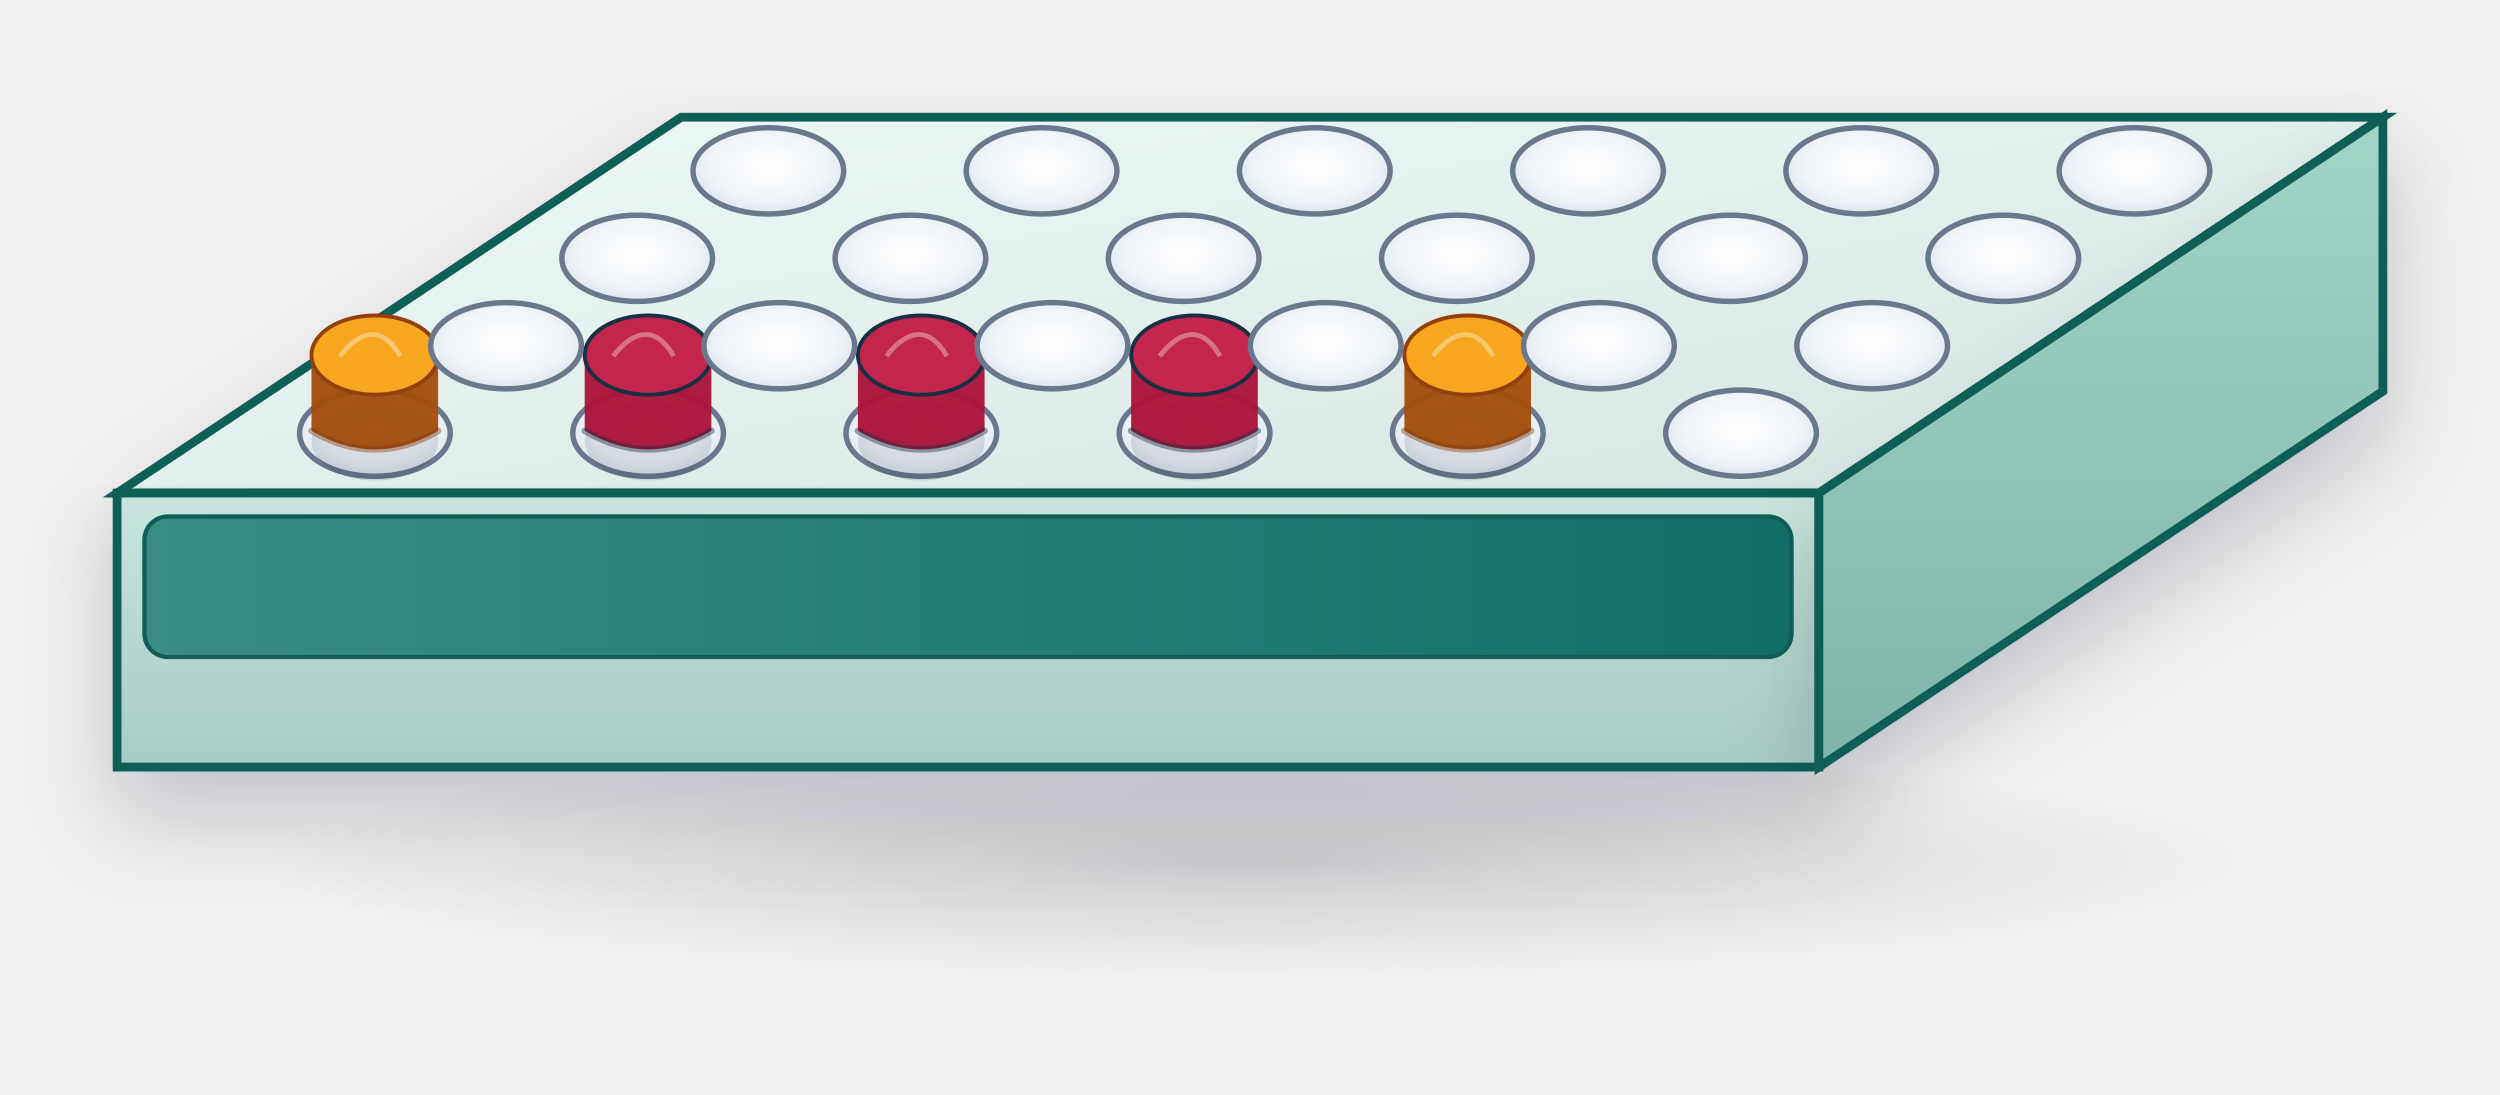
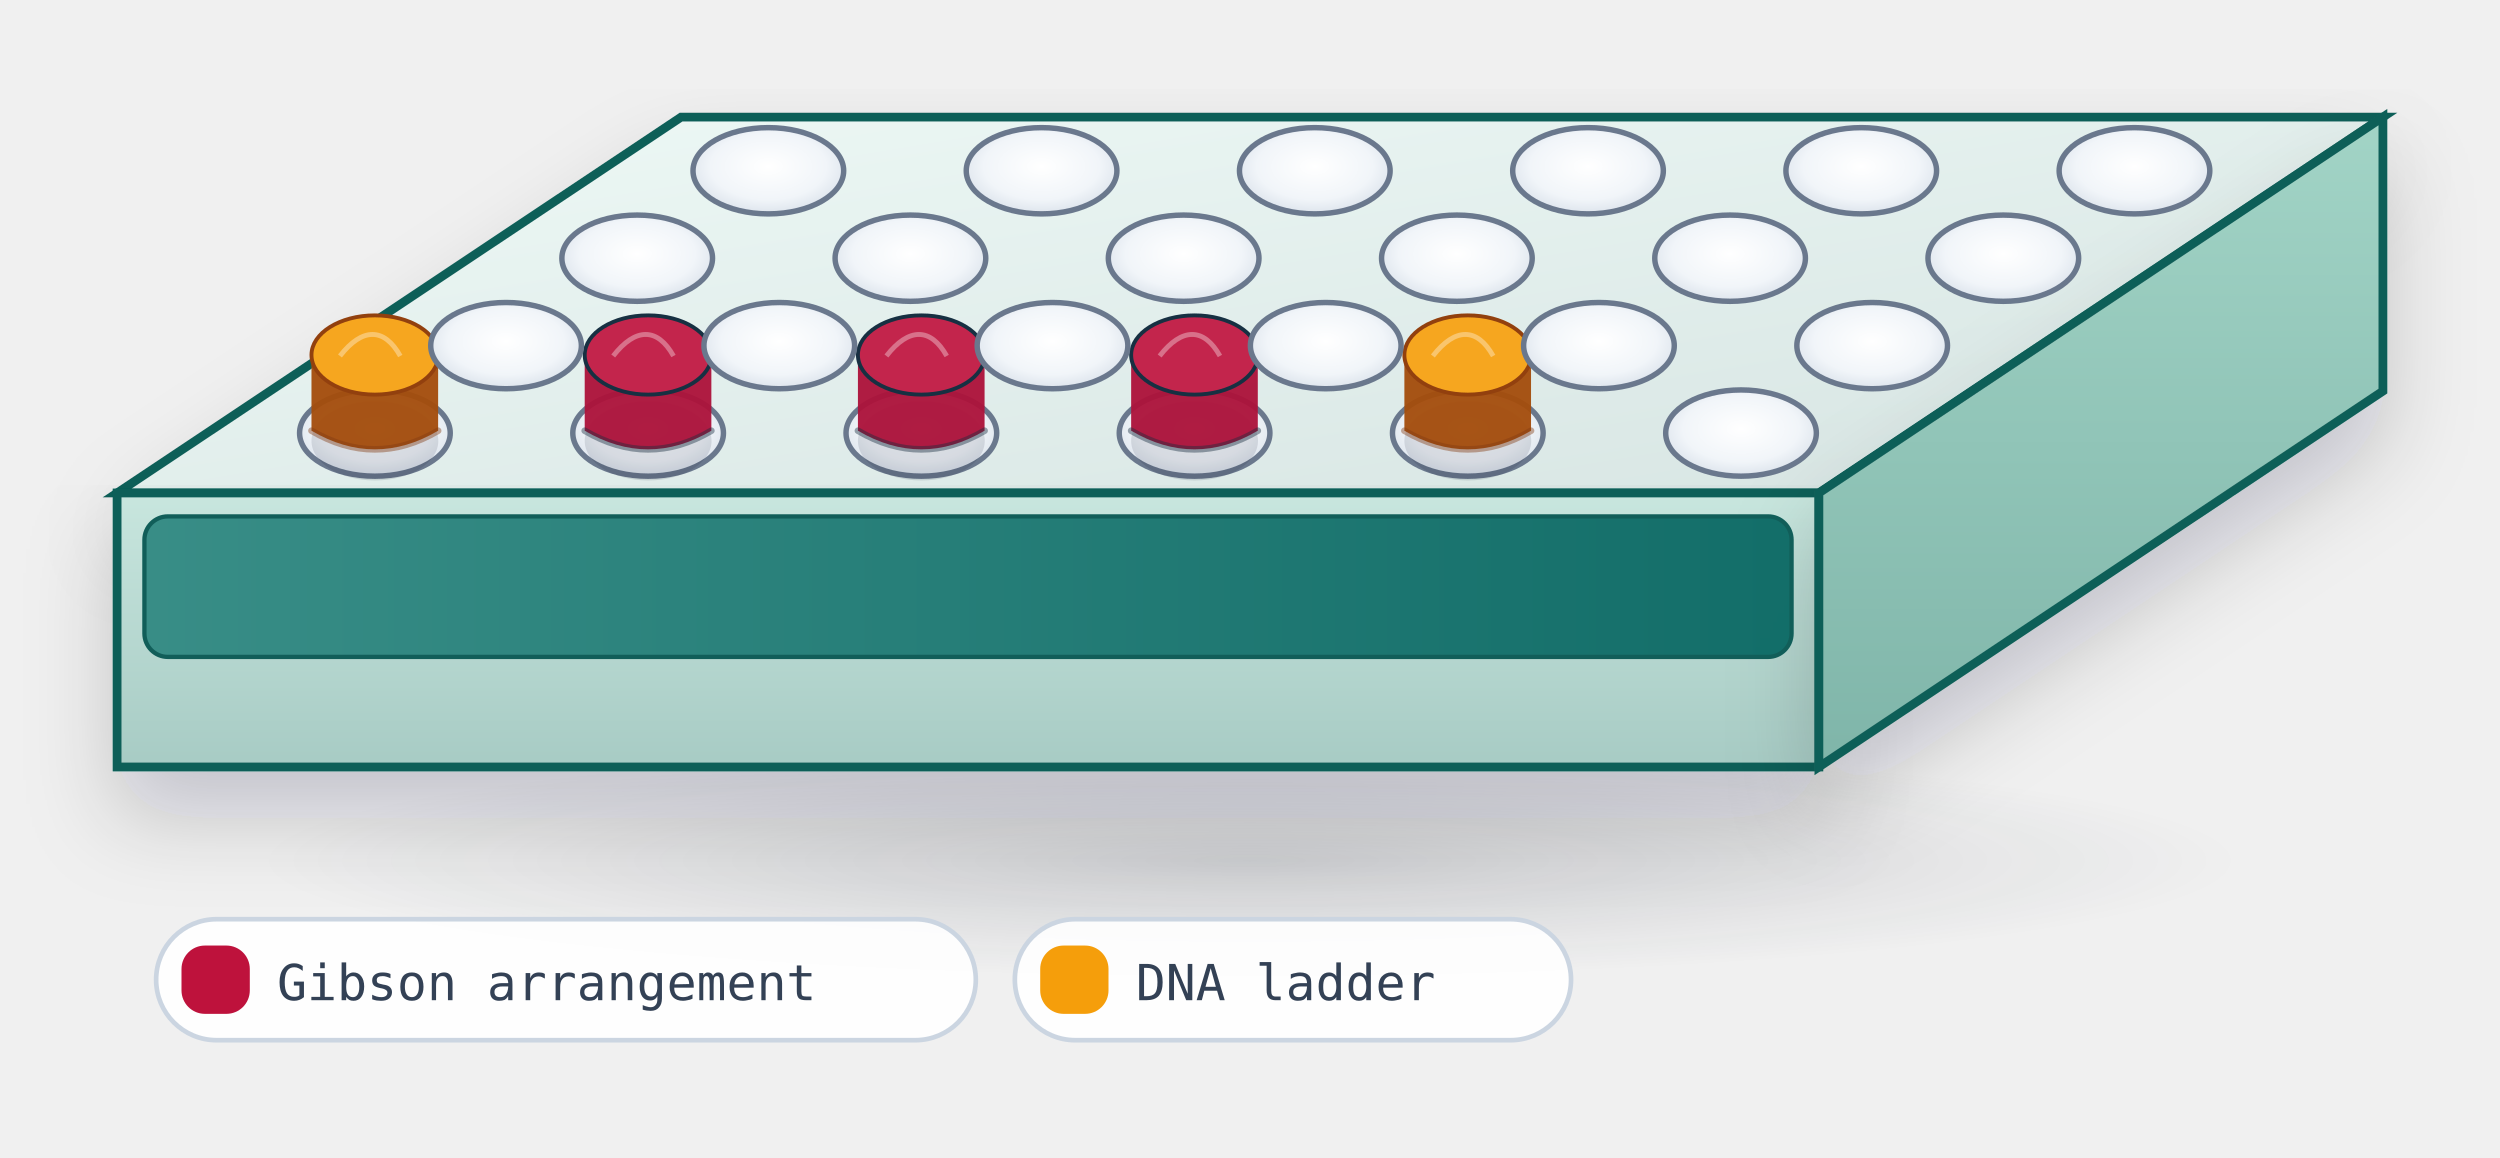
- <svg xmlns="http://www.w3.org/2000/svg" width="128.1mm" height="56.1mm" viewBox="2.00 2.00 128.10 56.09" data-rack-isometric-template="pipetting_pcr_tube_rack" data-rack-id="rack-1" data-rack-front-top-clearance-mm="5.0">
+ <svg xmlns="http://www.w3.org/2000/svg" width="128.1mm" height="59.3mm" viewBox="2.00 2.00 128.10 59.30" data-rack-isometric-template="pipetting_pcr_tube_rack" data-rack-id="rack-1" data-rack-front-top-clearance-mm="5.0">
  <defs>
    <filter id="rack-shadow" x="-20%" y="-20%" width="160%" height="180%">
      <feDropShadow dx="0.0" dy="2.4" stdDeviation="2.2" flood-color="#0f172a" flood-opacity="0.18" />
    </filter>
    <linearGradient id="rack-top-grad" x1="0%" y1="0%" x2="100%" y2="100%">
      <stop offset="0%" stop-color="#eef9f6" />
      <stop offset="100%" stop-color="#d6e4e2" />
    </linearGradient>
    <linearGradient id="rack-front-grad" x1="0%" y1="0%" x2="0%" y2="100%">
      <stop offset="0%" stop-color="#c8e6de" />
      <stop offset="100%" stop-color="#a7cbc4" />
    </linearGradient>
    <linearGradient id="rack-side-grad" x1="0%" y1="0%" x2="0%" y2="100%">
      <stop offset="0%" stop-color="#a2d4c6" />
      <stop offset="100%" stop-color="#7fb5a9" />
    </linearGradient>
    <linearGradient id="rack-strip-grad" x1="0%" y1="0%" x2="100%" y2="0%">
      <stop offset="0%" stop-color="#358c85" />
      <stop offset="100%" stop-color="#0f6c67" />
    </linearGradient>
    <radialGradient id="hole-grad" cx="50%" cy="45%" r="70%">
      <stop offset="0%" stop-color="#ffffff" />
      <stop offset="55%" stop-color="#f1f5f9" />
      <stop offset="100%" stop-color="#cbd5e1" />
    </radialGradient>
    <radialGradient id="ground-shadow-grad" cx="50%" cy="50%" r="50%">
      <stop offset="0%" stop-color="#0f172a" stop-opacity="0.16" />
      <stop offset="100%" stop-color="#0f172a" stop-opacity="0" />
    </radialGradient>
  </defs>
  <ellipse cx="66.05" cy="46.10" rx="51.08" ry="5.99" fill="url(#ground-shadow-grad)" />
  <path d="M 14.00 28.96 C 32.00 25.06, 71.20 25.26, 116.10 9.20" fill="none" stroke="#ffffff" stroke-opacity="0.35" stroke-width="0.9" stroke-linecap="round" />
  <polygon points="8.00,27.26 95.20,27.26 124.10,8.00 36.90,8.00" fill="url(#rack-top-grad)" stroke="#115e59" stroke-width="0.45" filter="url(#rack-shadow)" />
  <polygon points="8.00,27.26 95.20,27.26 95.20,41.30 8.00,41.30" fill="url(#rack-front-grad)" stroke="#115e59" stroke-width="0.45" filter="url(#rack-shadow)" />
  <polygon points="95.20,27.26 124.10,8.00 124.10,22.04 95.20,41.30" fill="url(#rack-side-grad)" stroke="#115e59" stroke-width="0.45" filter="url(#rack-shadow)" />
  <rect x="9.40" y="28.46" width="84.40" height="7.20" rx="1.2" ry="1.2" fill="url(#rack-strip-grad)" fill-opacity="0.98" stroke="#115e59" stroke-width="0.22" />
  <ellipse cx="21.21" cy="24.19" rx="3.86" ry="2.21" fill="url(#hole-grad)" stroke="#6a788d" stroke-width="0.28" />
  <ellipse cx="21.21" cy="24.59" rx="3.25" ry="2.03" fill="#0f172a" fill-opacity="0.12" />
  <path data-rack-tube-shell="1" d="M 17.96 20.19 L 17.96 24.07 Q 21.21 25.98 24.45 24.07 L 24.45 20.19 Z" fill="#a44d0c" fill-opacity="0.95" />
  <path data-rack-tube-interface="1" d="M 17.96 24.07 Q 21.21 25.98 24.45 24.07" fill="none" stroke="#823b11" stroke-opacity="0.42" stroke-width="0.34" stroke-linecap="round" />
  <ellipse cx="21.21" cy="20.19" rx="3.25" ry="2.03" fill="#f6a61f" stroke="#92400e" stroke-width="0.20" />
  <path d="M 19.42 20.24 C 20.56 18.77, 21.69 18.77, 22.51 20.24" fill="none" stroke="#ffffff" stroke-opacity="0.35" stroke-width="0.25" />
  <ellipse cx="35.21" cy="24.19" rx="3.86" ry="2.21" fill="url(#hole-grad)" stroke="#6a788d" stroke-width="0.28" />
  <ellipse cx="35.21" cy="24.59" rx="3.25" ry="2.03" fill="#0f172a" fill-opacity="0.12" />
  <path data-rack-tube-shell="1" d="M 31.96 20.19 L 31.96 24.07 Q 35.21 25.98 38.45 24.07 L 38.45 20.19 Z" fill="#ac123a" fill-opacity="0.95" />
  <path data-rack-tube-interface="1" d="M 31.96 24.07 Q 35.21 25.98 38.45 24.07" fill="none" stroke="#162d3f" stroke-opacity="0.42" stroke-width="0.34" stroke-linecap="round" />
  <ellipse cx="35.21" cy="20.19" rx="3.25" ry="2.03" fill="#c3254c" stroke="#173042" stroke-width="0.20" />
  <path d="M 33.42 20.24 C 34.56 18.77, 35.69 18.77, 36.51 20.24" fill="none" stroke="#ffffff" stroke-opacity="0.35" stroke-width="0.25" />
  <ellipse cx="49.21" cy="24.19" rx="3.86" ry="2.21" fill="url(#hole-grad)" stroke="#6a788d" stroke-width="0.28" />
  <ellipse cx="49.21" cy="24.59" rx="3.25" ry="2.03" fill="#0f172a" fill-opacity="0.12" />
  <path data-rack-tube-shell="1" d="M 45.96 20.19 L 45.96 24.07 Q 49.21 25.98 52.45 24.07 L 52.45 20.19 Z" fill="#ac123a" fill-opacity="0.95" />
  <path data-rack-tube-interface="1" d="M 45.96 24.07 Q 49.21 25.98 52.45 24.07" fill="none" stroke="#162d3f" stroke-opacity="0.42" stroke-width="0.34" stroke-linecap="round" />
  <ellipse cx="49.21" cy="20.19" rx="3.25" ry="2.03" fill="#c3254c" stroke="#173042" stroke-width="0.20" />
  <path d="M 47.42 20.24 C 48.56 18.77, 49.69 18.77, 50.51 20.24" fill="none" stroke="#ffffff" stroke-opacity="0.35" stroke-width="0.25" />
  <ellipse cx="63.21" cy="24.19" rx="3.86" ry="2.21" fill="url(#hole-grad)" stroke="#6a788d" stroke-width="0.28" />
  <ellipse cx="63.21" cy="24.59" rx="3.25" ry="2.03" fill="#0f172a" fill-opacity="0.12" />
  <path data-rack-tube-shell="1" d="M 59.96 20.19 L 59.96 24.07 Q 63.21 25.98 66.45 24.07 L 66.45 20.19 Z" fill="#ac123a" fill-opacity="0.95" />
  <path data-rack-tube-interface="1" d="M 59.96 24.07 Q 63.21 25.98 66.45 24.07" fill="none" stroke="#162d3f" stroke-opacity="0.42" stroke-width="0.34" stroke-linecap="round" />
  <ellipse cx="63.21" cy="20.19" rx="3.25" ry="2.03" fill="#c3254c" stroke="#173042" stroke-width="0.20" />
  <path d="M 61.42 20.24 C 62.56 18.77, 63.69 18.77, 64.51 20.24" fill="none" stroke="#ffffff" stroke-opacity="0.35" stroke-width="0.25" />
  <ellipse cx="77.21" cy="24.19" rx="3.86" ry="2.21" fill="url(#hole-grad)" stroke="#6a788d" stroke-width="0.28" />
  <ellipse cx="77.21" cy="24.59" rx="3.25" ry="2.03" fill="#0f172a" fill-opacity="0.12" />
  <path data-rack-tube-shell="1" d="M 73.96 20.19 L 73.96 24.07 Q 77.21 25.98 80.45 24.07 L 80.45 20.19 Z" fill="#a44d0c" fill-opacity="0.95" />
  <path data-rack-tube-interface="1" d="M 73.96 24.07 Q 77.21 25.98 80.45 24.07" fill="none" stroke="#823b11" stroke-opacity="0.42" stroke-width="0.34" stroke-linecap="round" />
  <ellipse cx="77.21" cy="20.19" rx="3.25" ry="2.03" fill="#f6a61f" stroke="#92400e" stroke-width="0.20" />
  <path d="M 75.42 20.24 C 76.56 18.77, 77.69 18.77, 78.51 20.24" fill="none" stroke="#ffffff" stroke-opacity="0.35" stroke-width="0.25" />
  <ellipse cx="91.21" cy="24.19" rx="3.86" ry="2.21" fill="url(#hole-grad)" stroke="#6a788d" stroke-width="0.28" />
  <ellipse cx="27.93" cy="19.71" rx="3.86" ry="2.21" fill="url(#hole-grad)" stroke="#6a788d" stroke-width="0.28" />
  <ellipse cx="41.93" cy="19.71" rx="3.86" ry="2.21" fill="url(#hole-grad)" stroke="#6a788d" stroke-width="0.28" />
  <ellipse cx="55.93" cy="19.71" rx="3.86" ry="2.21" fill="url(#hole-grad)" stroke="#6a788d" stroke-width="0.28" />
  <ellipse cx="69.93" cy="19.71" rx="3.86" ry="2.21" fill="url(#hole-grad)" stroke="#6a788d" stroke-width="0.28" />
  <ellipse cx="83.93" cy="19.71" rx="3.86" ry="2.21" fill="url(#hole-grad)" stroke="#6a788d" stroke-width="0.28" />
  <ellipse cx="97.93" cy="19.71" rx="3.86" ry="2.21" fill="url(#hole-grad)" stroke="#6a788d" stroke-width="0.28" />
  <ellipse cx="34.65" cy="15.23" rx="3.86" ry="2.21" fill="url(#hole-grad)" stroke="#6a788d" stroke-width="0.28" />
  <ellipse cx="48.65" cy="15.23" rx="3.86" ry="2.21" fill="url(#hole-grad)" stroke="#6a788d" stroke-width="0.28" />
  <ellipse cx="62.65" cy="15.23" rx="3.86" ry="2.21" fill="url(#hole-grad)" stroke="#6a788d" stroke-width="0.28" />
  <ellipse cx="76.65" cy="15.23" rx="3.86" ry="2.21" fill="url(#hole-grad)" stroke="#6a788d" stroke-width="0.28" />
  <ellipse cx="90.65" cy="15.23" rx="3.86" ry="2.21" fill="url(#hole-grad)" stroke="#6a788d" stroke-width="0.28" />
  <ellipse cx="104.65" cy="15.23" rx="3.86" ry="2.21" fill="url(#hole-grad)" stroke="#6a788d" stroke-width="0.28" />
  <ellipse cx="41.37" cy="10.75" rx="3.86" ry="2.21" fill="url(#hole-grad)" stroke="#6a788d" stroke-width="0.28" />
  <ellipse cx="55.37" cy="10.75" rx="3.86" ry="2.21" fill="url(#hole-grad)" stroke="#6a788d" stroke-width="0.28" />
  <ellipse cx="69.37" cy="10.75" rx="3.86" ry="2.21" fill="url(#hole-grad)" stroke="#6a788d" stroke-width="0.28" />
  <ellipse cx="83.37" cy="10.75" rx="3.86" ry="2.21" fill="url(#hole-grad)" stroke="#6a788d" stroke-width="0.28" />
  <ellipse cx="97.37" cy="10.75" rx="3.86" ry="2.21" fill="url(#hole-grad)" stroke="#6a788d" stroke-width="0.28" />
  <ellipse cx="111.37" cy="10.75" rx="3.86" ry="2.21" fill="url(#hole-grad)" stroke="#6a788d" stroke-width="0.28" />
+   <rect x="10.00" y="49.10" width="42.00" height="6.20" rx="3.10" ry="3.10" fill="#ffffff" fill-opacity="0.90" stroke="#cbd5e1" stroke-width="0.24" />
+   <rect x="11.30" y="50.45" width="3.50" height="3.50" rx="1.2" ry="1.2" fill="#be123c" />
+   <text x="16.20" y="53.25" font-family="monospace" font-size="2.55" fill="#334155">Gibson arrangement</text>
+   <rect x="54.00" y="49.10" width="28.50" height="6.20" rx="3.10" ry="3.10" fill="#ffffff" fill-opacity="0.90" stroke="#cbd5e1" stroke-width="0.24" />
+   <rect x="55.30" y="50.45" width="3.50" height="3.50" rx="1.2" ry="1.2" fill="#f59e0b" />
+   <text x="60.20" y="53.25" font-family="monospace" font-size="2.55" fill="#334155">DNA ladder</text>
</svg>
